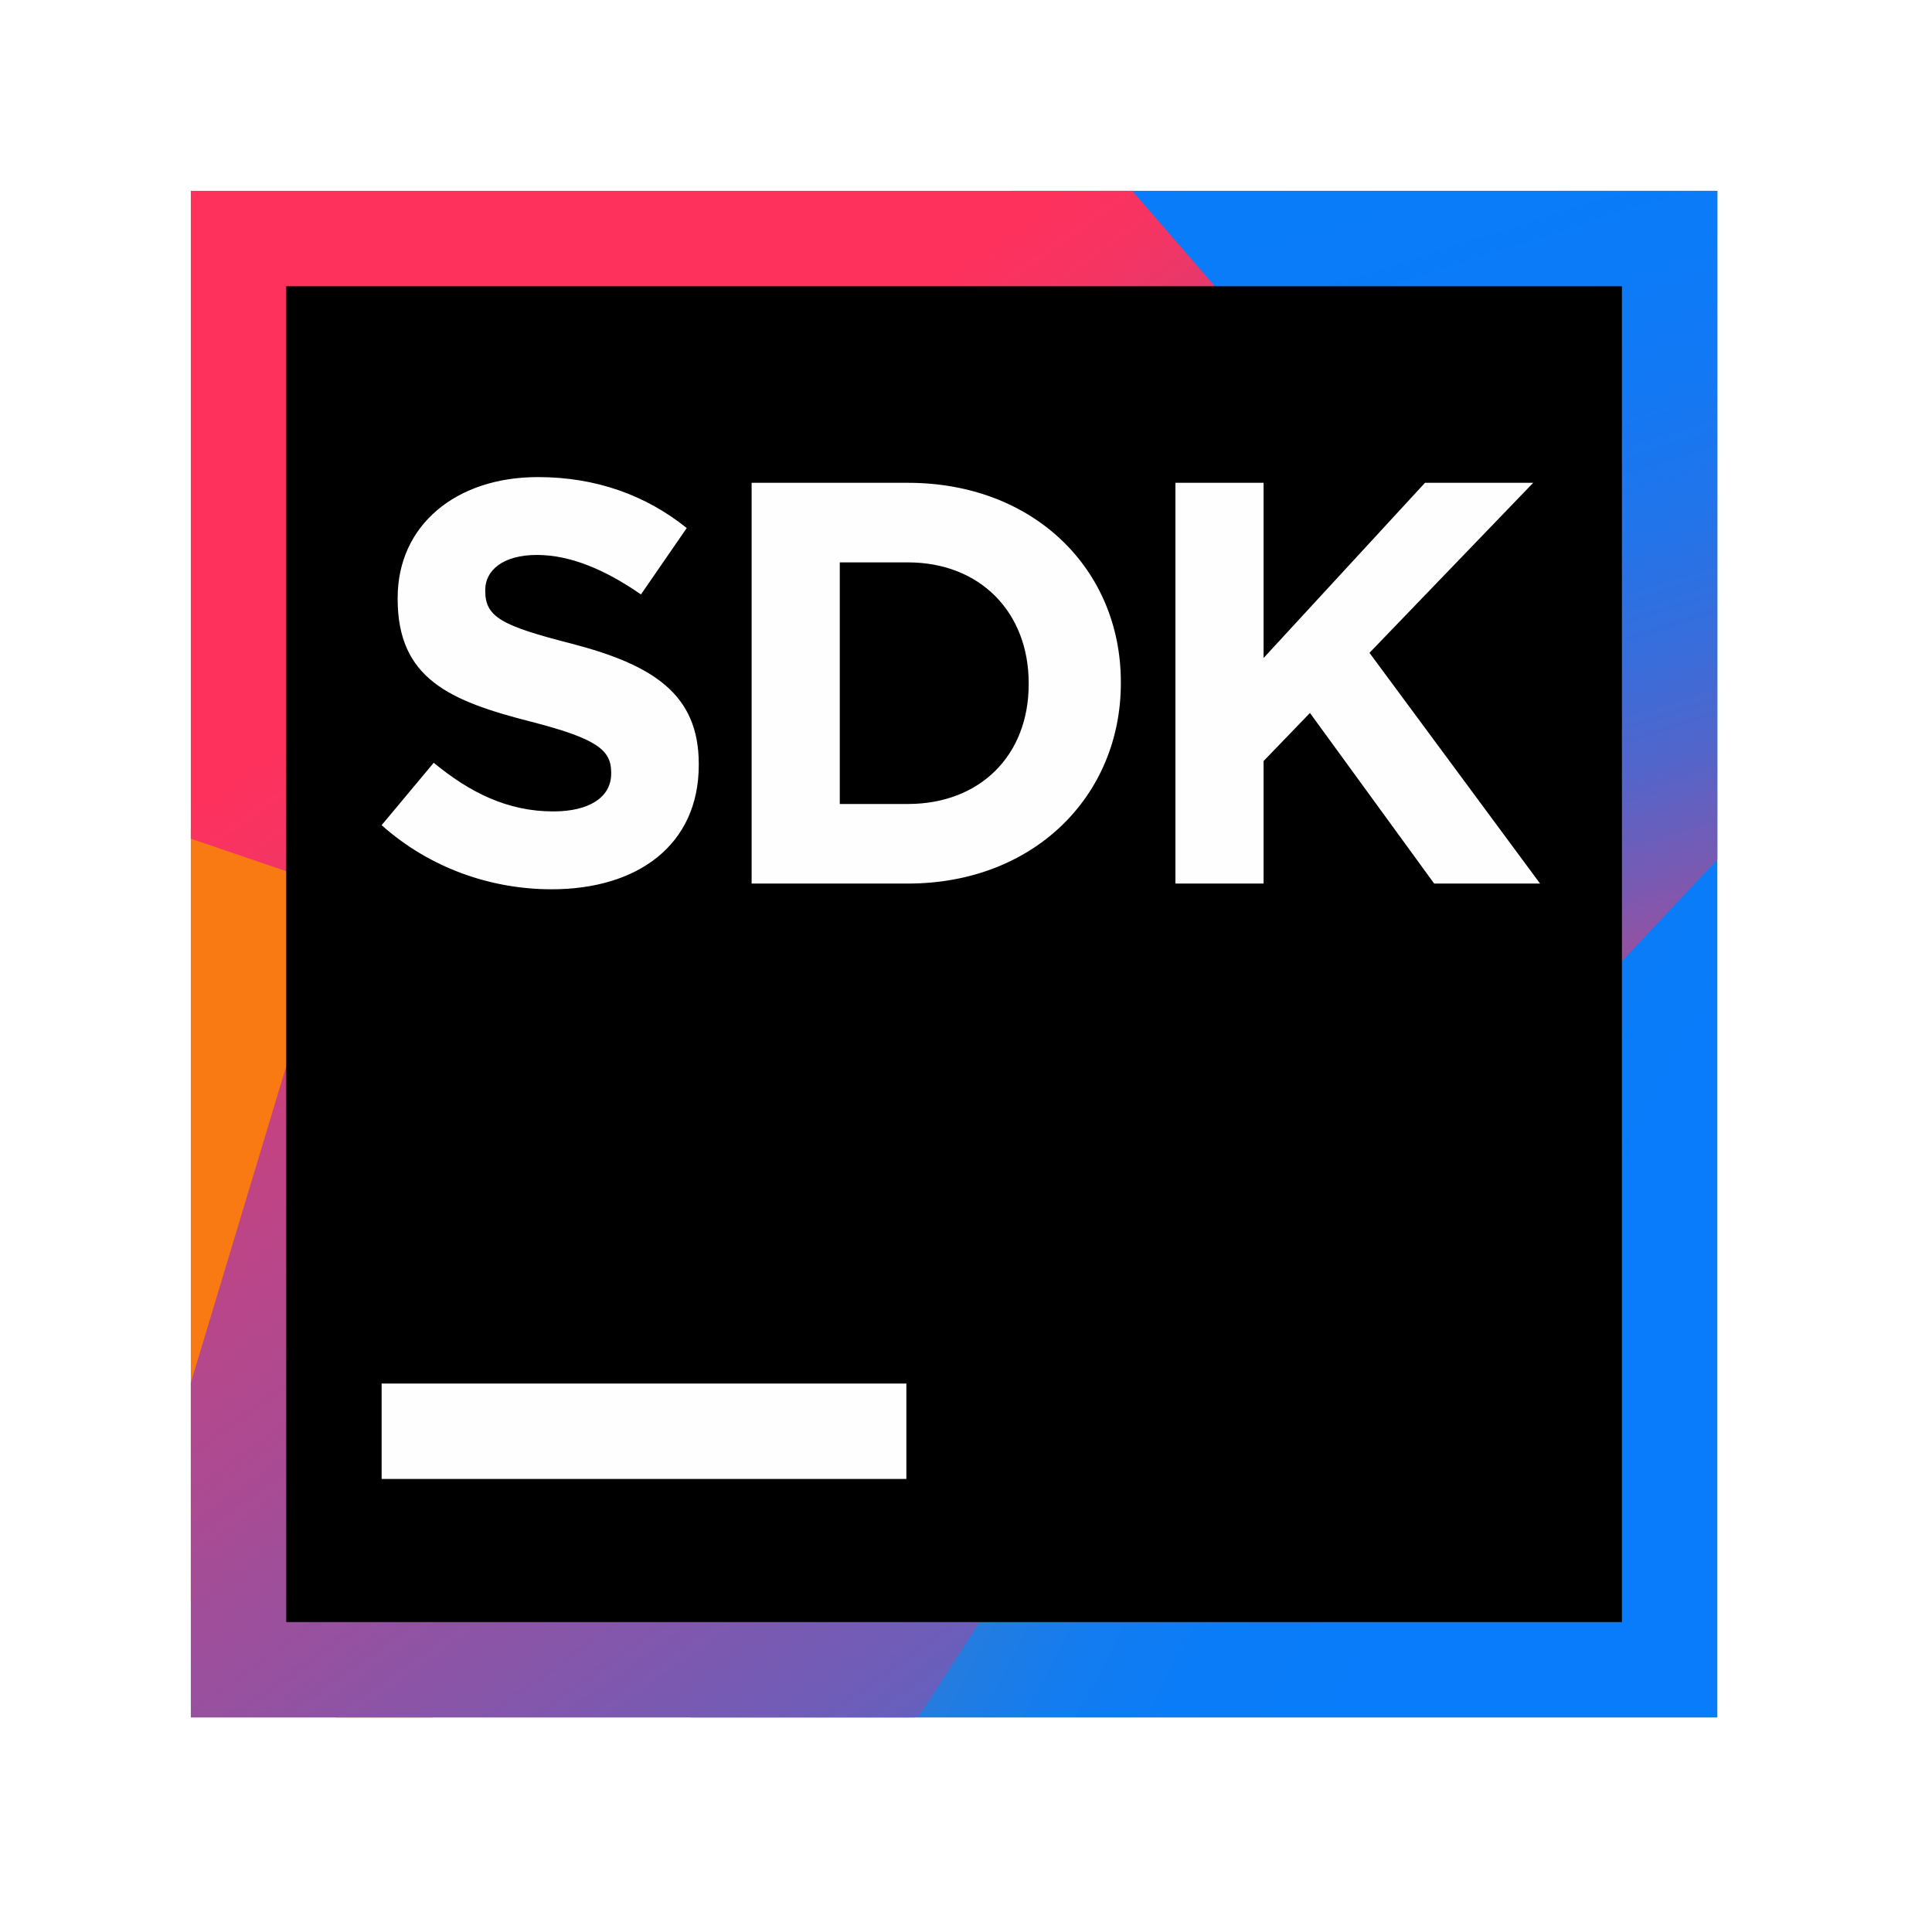
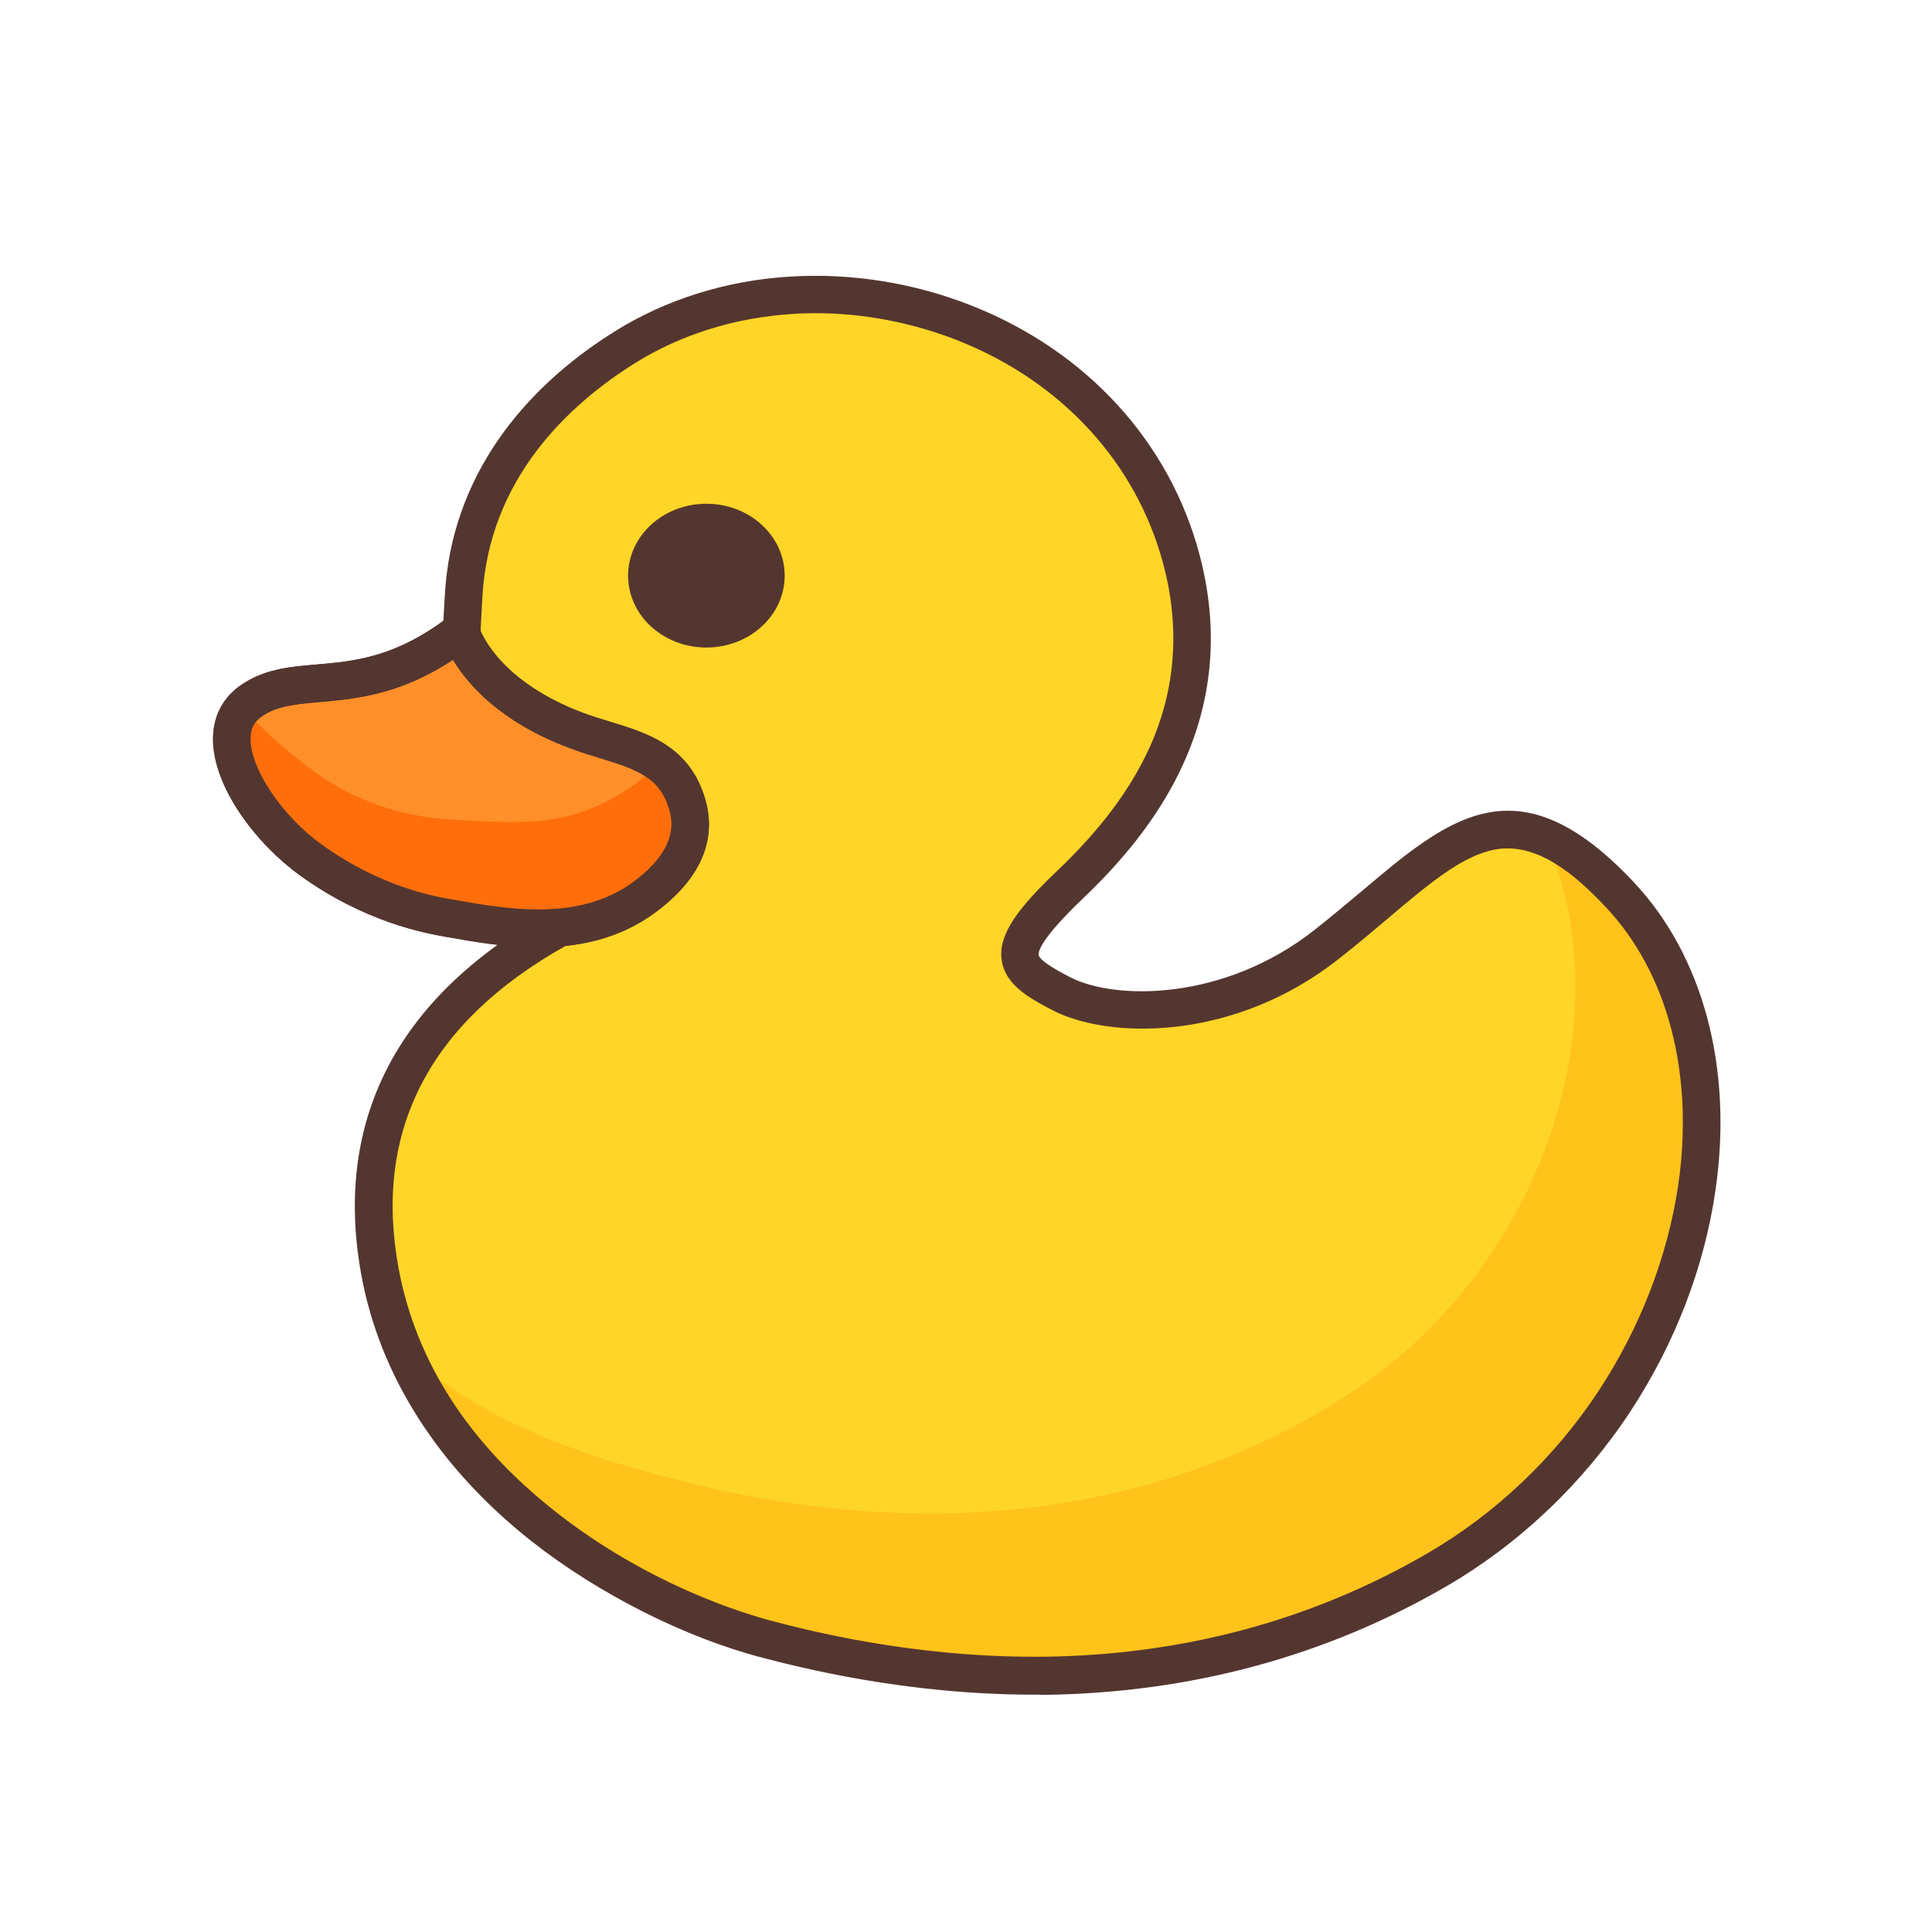
- <svg xmlns="http://www.w3.org/2000/svg" width="81" height="80" viewBox="0 0 81 80">
+ <svg xmlns="http://www.w3.org/2000/svg" t="1609577132537" class="icon" viewBox="0 0 1024 1024" version="1.1" p-id="2439" width="128" height="128">
  <defs>
-     <linearGradient id="pluginsdk_80-a" x1="-.031%" x2="100.053%" y1="49.963%" y2="49.963%">
-       <stop offset="25.81%" stop-color="#F97A12" />
-       <stop offset="45.91%" stop-color="#B07B58" />
-       <stop offset="72.41%" stop-color="#577BAE" />
-       <stop offset="91.05%" stop-color="#1E7CE5" />
-       <stop offset="100%" stop-color="#087CFA" />
-     </linearGradient>
-     <linearGradient id="pluginsdk_80-b" x1="27.55%" x2="82.223%" y1="34.514%" y2="77.605%">
-       <stop offset="0%" stop-color="#F97A12" />
-       <stop offset="7.18%" stop-color="#CB7A3E" />
-       <stop offset="15.41%" stop-color="#9E7B6A" />
-       <stop offset="24.2%" stop-color="#757B91" />
-       <stop offset="33.44%" stop-color="#537BB1" />
-       <stop offset="43.24%" stop-color="#387CCC" />
-       <stop offset="53.81%" stop-color="#237CE0" />
-       <stop offset="65.52%" stop-color="#147CEF" />
-       <stop offset="79.25%" stop-color="#0B7CF7" />
-       <stop offset="100%" stop-color="#087CFA" />
-     </linearGradient>
-     <linearGradient id="pluginsdk_80-c" x1="63.121%" x2="40.793%" y1="97.699%" y2="-6.587%">
-       <stop offset="0%" stop-color="#FE315D" />
-       <stop offset="7.84%" stop-color="#CB417E" />
-       <stop offset="16.01%" stop-color="#9E4E9B" />
-       <stop offset="24.74%" stop-color="#755BB4" />
-       <stop offset="33.92%" stop-color="#5365CA" />
-       <stop offset="43.65%" stop-color="#386DDB" />
-       <stop offset="54.14%" stop-color="#2374E9" />
-       <stop offset="65.76%" stop-color="#1478F3" />
-       <stop offset="79.4%" stop-color="#0B7BF8" />
-       <stop offset="100%" stop-color="#087CFA" />
-     </linearGradient>
-     <linearGradient id="pluginsdk_80-d" x1="25.331%" x2="93.854%" y1="24.119%" y2="132.621%">
-       <stop offset="0%" stop-color="#FE315D" />
-       <stop offset="4.023%" stop-color="#F63462" />
-       <stop offset="10.37%" stop-color="#DF3A71" />
-       <stop offset="16.67%" stop-color="#C24383" />
-       <stop offset="29.12%" stop-color="#AD4A91" />
-       <stop offset="54.98%" stop-color="#755BB4" />
-       <stop offset="91.75%" stop-color="#1D76ED" />
-       <stop offset="100%" stop-color="#087CFA" />
-     </linearGradient>
+     <style type="text/css" />
  </defs>
-   <g fill="none" fill-rule="evenodd">
-     <g fill-rule="nonzero" transform="translate(8 8)">
-       <path fill="url(#pluginsdk_80-a)" d="M6.088,64 L2.66453526e-15,59.1 L0,26.792 L30,38.67 L10.14,64 L6.088,64 Z" />
-       <path fill="url(#pluginsdk_80-b)" d="M20.952,64 L52.274,31.916 L37.671,0.46 L38.058,1.33226763e-15 L64,0 L64,64 L20.952,64 Z" />
-       <path fill="url(#pluginsdk_80-c)" d="M34.412,0 L64,0 L64,28.037 L49.008,44 L34,0.447 L34.412,0 Z" />
-       <path fill="url(#pluginsdk_80-d)" d="M30.336,64 L0,64 L0,49.971 L6.234,29.283 L0,27.16 L0,0 L39.47,0 L58,21.384 L30.538,63.926 L30.336,64 Z" />
-     </g>
-     <g fill-rule="nonzero" transform="translate(12 12)">
-       <rect width="56" height="56" fill="#000" />
-       <rect width="22" height="4" x="4" y="46" fill="#FFFEFE" />
-       <path fill="#FFFEFE" d="M11.128,25.28 C8.584,25.28 6.016,24.392 4,22.592 L6.184,19.976 C7.696,21.224 9.28,22.016 11.2,22.016 C12.712,22.016 13.624,21.416 13.624,20.432 L13.624,20.384 C13.624,19.448 13.048,18.968 10.24,18.248 C6.856,17.384 4.672,16.448 4.672,13.112 L4.672,13.064 C4.672,10.016 7.12,8 10.552,8 C13,8 15.088,8.768 16.792,10.136 L14.872,12.92 C13.384,11.888 11.92,11.264 10.504,11.264 C9.088,11.264 8.344,11.912 8.344,12.728 L8.344,12.776 C8.344,13.88 9.064,14.24 11.968,14.984 C15.376,15.872 17.296,17.096 17.296,20.024 L17.296,20.072 C17.296,23.408 14.752,25.28 11.128,25.28 Z M19.512,25.04 L19.512,8.24 L26.064,8.24 C31.344,8.24 34.992,11.864 34.992,16.592 L34.992,16.64 C34.992,21.368 31.344,25.04 26.064,25.04 L19.512,25.04 Z M26.064,11.576 L23.208,11.576 L23.208,21.704 L26.064,21.704 C29.088,21.704 31.128,19.664 31.128,16.688 L31.128,16.64 C31.128,13.664 29.088,11.576 26.064,11.576 Z M37.28,25.04 L37.28,8.24 L40.976,8.24 L40.976,15.584 L47.744,8.24 L52.28,8.24 L45.416,15.368 L52.568,25.04 L48.128,25.04 L42.92,17.888 L40.976,19.904 L40.976,25.04 L37.28,25.04 Z" />
-     </g>
-   </g>
+   <path d="M271.4 440.2c-29.9-32.9-28.8-70.5-25.6-124.6 3.4-58.9 39.2-102.7 85.5-131.5 102.6-64 265.9-15.6 295 112.5 21.9 96.4-23.1 138.5-59 172.2-38.1 35.8-31.5 44-4.3 58 26.7 13.7 88.8 14.3 140.1-26.1 62.5-49.2 91.6-94.4 155.4-26.7 84.3 89.5 43.2 276.8-97 358.2-144.7 83.8-291.7 50.2-355 33.8-63.5-16.5-183.6-74.7-205.2-192.1-18-97.8 41.1-151.6 93.2-180.9 38.5-21.7 16.7-9.2-23.1-52.8z" fill="#FFD527" p-id="2440" />
+   <path d="M858.4 473.9c-7.2-7.6-32.6-24.5-39-29.4 42 97.1-2.9 230.1-106.8 296-141.1 89.5-291.6 60-354.8 43.6-36.8-9.6-98.2-26.5-142.9-67.5 40 88.7 139.1 135.8 191.6 149.4 63.3 16.4 210.3 50.1 354.9-33.9 140.3-81.4 181.3-268.7 97-358.2z" fill="#FFC31A" p-id="2441" />
+   <path d="M332.9 305.1a41.5 38.1 0 1 0 83 0 41.5 38.1 0 1 0-83 0Z" fill="#543630" p-id="2442" />
+   <path d="M547.8 898.2c-68.4 0-124.9-14.7-143.8-19.6-41-10.7-86.6-33.7-122-61.5-49.4-38.9-80.7-87.8-90.5-141.4-8.5-46.4-1.2-88 21.8-123.4 17-26.2 42.7-49.1 76.3-68l0.4-0.2c3.7-2.1 7.3-4.1 10.1-5.8-0.1-0.1-0.2-0.1-0.2-0.2-7.7-5.4-20.7-14.5-35.9-31.2-33.7-37.1-31.2-81-28.2-131.9 1.7-29.7 11.3-57.3 28.4-82.1 15.2-21.9 35.9-41.2 61.7-57.3 27.1-16.9 59.2-27 92.9-29 32.4-2 65.7 3.3 96.2 15.4 61 24.1 105 72.3 120.8 132.1 10.2 38.5 7.3 75.7-8.6 110.7-11.1 24.5-28.5 47.9-53.2 71.4-22 21-23.7 27.9-23.5 29.9 0.5 3.5 12.8 9.8 16.8 11.9 23.8 12.2 81.4 12.7 129.4-25.1 9-7.1 17.2-14 25.2-20.7 46.2-39 82.7-69.7 143.7-5 37.2 39.4 53.1 99.2 43.6 163.9-5.9 40.7-21.5 81.1-45 116.9-25.1 38.2-58.9 70.3-97.8 92.9-64 37.1-135.6 56.4-212.9 57.4-1.8-0.1-3.8-0.1-5.7-0.1zM432.3 166c-4.1 0-8.1 0.1-12.2 0.4-30.4 1.9-59.3 10.9-83.6 26.1-34.8 21.8-77.2 60.9-80.8 123.6-3.2 55.2-3.7 87.9 23.1 117.3 13.7 15.1 25 23 32.6 28.2 7.6 5.3 13.6 9.5 13.2 17.4-0.3 7.1-6.5 11.3-9.1 13.1-3.6 2.4-8.6 5.3-15.6 9.2l-0.4 0.2c-71.9 40.4-101.6 97.7-88.3 170.4 9.1 49.5 37.1 93 83.2 129.3 49.4 38.9 100.2 54.1 114.6 57.9 18.3 4.8 72.9 19 138.8 19h5.5c73.8-0.9 142.1-19.3 203.1-54.7 36.2-21 67.8-51 91.1-86.5 21.9-33.4 36.4-71 42-108.8 8.5-58.6-5.4-112.3-38.4-147.3-15.5-16.5-36.2-34.8-58.9-30.5-17.3 3.3-35 18.2-57.3 37.1-8.1 6.8-16.4 13.9-25.7 21.1-34.2 26.9-72.5 36.7-103.6 36.7-19.4 0-36-3.8-47.2-9.5-14-7.2-25.7-14.1-27.5-26.9-2-14.1 9.8-28.5 29.5-47.3 22.8-21.7 38.7-43 48.8-65.1 13.9-30.6 16.4-63.4 7.4-97.3-14.2-53.6-53.8-96.8-108.8-118.6-24.1-9.5-49.9-14.5-75.5-14.5z" fill="#543630" p-id="2443" />
+   <path d="M244.1 334.6s8.6 32.6 60.7 52.4c24.8 9.5 51.3 10.3 59.6 40.2 5 17.8-3.8 34.3-22.8 48.4-32.5 24.1-74.4 16.3-103.4 11.2-9.4-1.7-40.2-6.9-73.5-30.9-29.9-21.6-57.3-66.2-31.6-84.2s59.7 2.4 111-37.1z" fill="#FF8F29" p-id="2444" />
+   <path d="M285.2 502.1c-17.6 0-34.4-3-47.9-5.4l-1.2-0.2c-10.5-1.9-42.5-7.5-77.2-32.6-23-16.6-46.1-46.7-46-72.4 0.1-11.8 5.1-21.5 14.4-28.1 12.5-8.8 26.1-10 40.5-11.2 19.7-1.7 41.9-3.6 70.3-25.5 2.7-2.1 6.2-2.8 9.4-1.6 3.2 1.1 5.5 3.7 6.3 6.9 0.2 0.7 2.4 7.4 9.7 16 7.1 8.4 20.7 20.4 44.9 29.6 4.9 1.9 10 3.4 14.9 4.9 20 6.1 42.7 13 50.7 41.9 4.2 14.9 2.9 37.3-26.5 59.1-19.4 14.4-41.4 18.6-62.3 18.6z m-45.1-152.4c-28.4 18.7-51.7 20.7-70.7 22.4-12.6 1.1-22.6 2-30.7 7.6-4 2.8-5.9 6.6-5.9 11.9-0.1 15.8 16.8 41 37.7 56 31 22.4 59.6 27.5 69 29.1l1.3 0.2c27.9 5 66.2 11.7 94.9-9.5 16.3-12.1 22.8-24.7 19.2-37.6-4.9-17.5-16.7-21.9-37.3-28.1-5.3-1.6-10.7-3.3-16.2-5.4-36.5-13.8-53.6-33.8-61.3-46.6z m13.6-17.7z" fill="#543630" p-id="2445" />
+   <path d="M364.4 427.1c-3-10.6-8.2-17.6-14.9-22.5-3.1 3.3-6.8 6.4-10.9 9.5-32.5 24.1-58.4 22.6-94.5 20.6-9.5-0.5-43.7-1.3-77-25.4-9.2-6.6-27.9-21.7-35.1-31.2-1.1 0.6 1.1-0.8 0 0-25.6 18 2.7 56 32.6 77.6 33.3 24.1 64.1 29.3 73.5 30.9 29.1 5.2 71 12.9 103.4-11.2 19.1-14 27.8-30.4 22.9-48.3z" fill="#FF6E0B" p-id="2446" />
+   <path d="M285.2 502.1c-17.6 0-34.4-3-47.9-5.4l-1.2-0.2c-10.5-1.9-42.5-7.5-77.2-32.6-23-16.6-46.1-46.7-46-72.4 0.1-11.8 5.1-21.5 14.4-28.1 12.5-8.8 26.1-10 40.5-11.2 19.7-1.7 41.9-3.6 70.3-25.5 2.7-2.1 6.2-2.8 9.4-1.6 3.2 1.1 5.5 3.7 6.3 6.9 0.2 0.7 2.4 7.4 9.7 16 7.1 8.4 20.7 20.4 44.9 29.6 4.9 1.9 10 3.4 14.9 4.9 20 6.1 42.7 13 50.7 41.9 4.2 14.9 2.9 37.3-26.5 59.1-19.4 14.4-41.4 18.6-62.3 18.6z m-45.1-152.4c-28.4 18.7-51.7 20.7-70.7 22.4-12.6 1.1-22.6 2-30.7 7.6-4 2.8-5.9 6.6-5.9 11.9-0.1 15.8 16.8 41 37.7 56 31 22.4 59.6 27.5 69 29.1l1.3 0.2c27.9 5 66.2 11.7 94.9-9.5 16.3-12.1 22.8-24.7 19.2-37.6-4.9-17.5-16.7-21.9-37.3-28.1-5.3-1.6-10.7-3.3-16.2-5.4-36.5-13.8-53.6-33.8-61.3-46.6z m13.6-17.7z" fill="#543630" p-id="2447" />
</svg>
